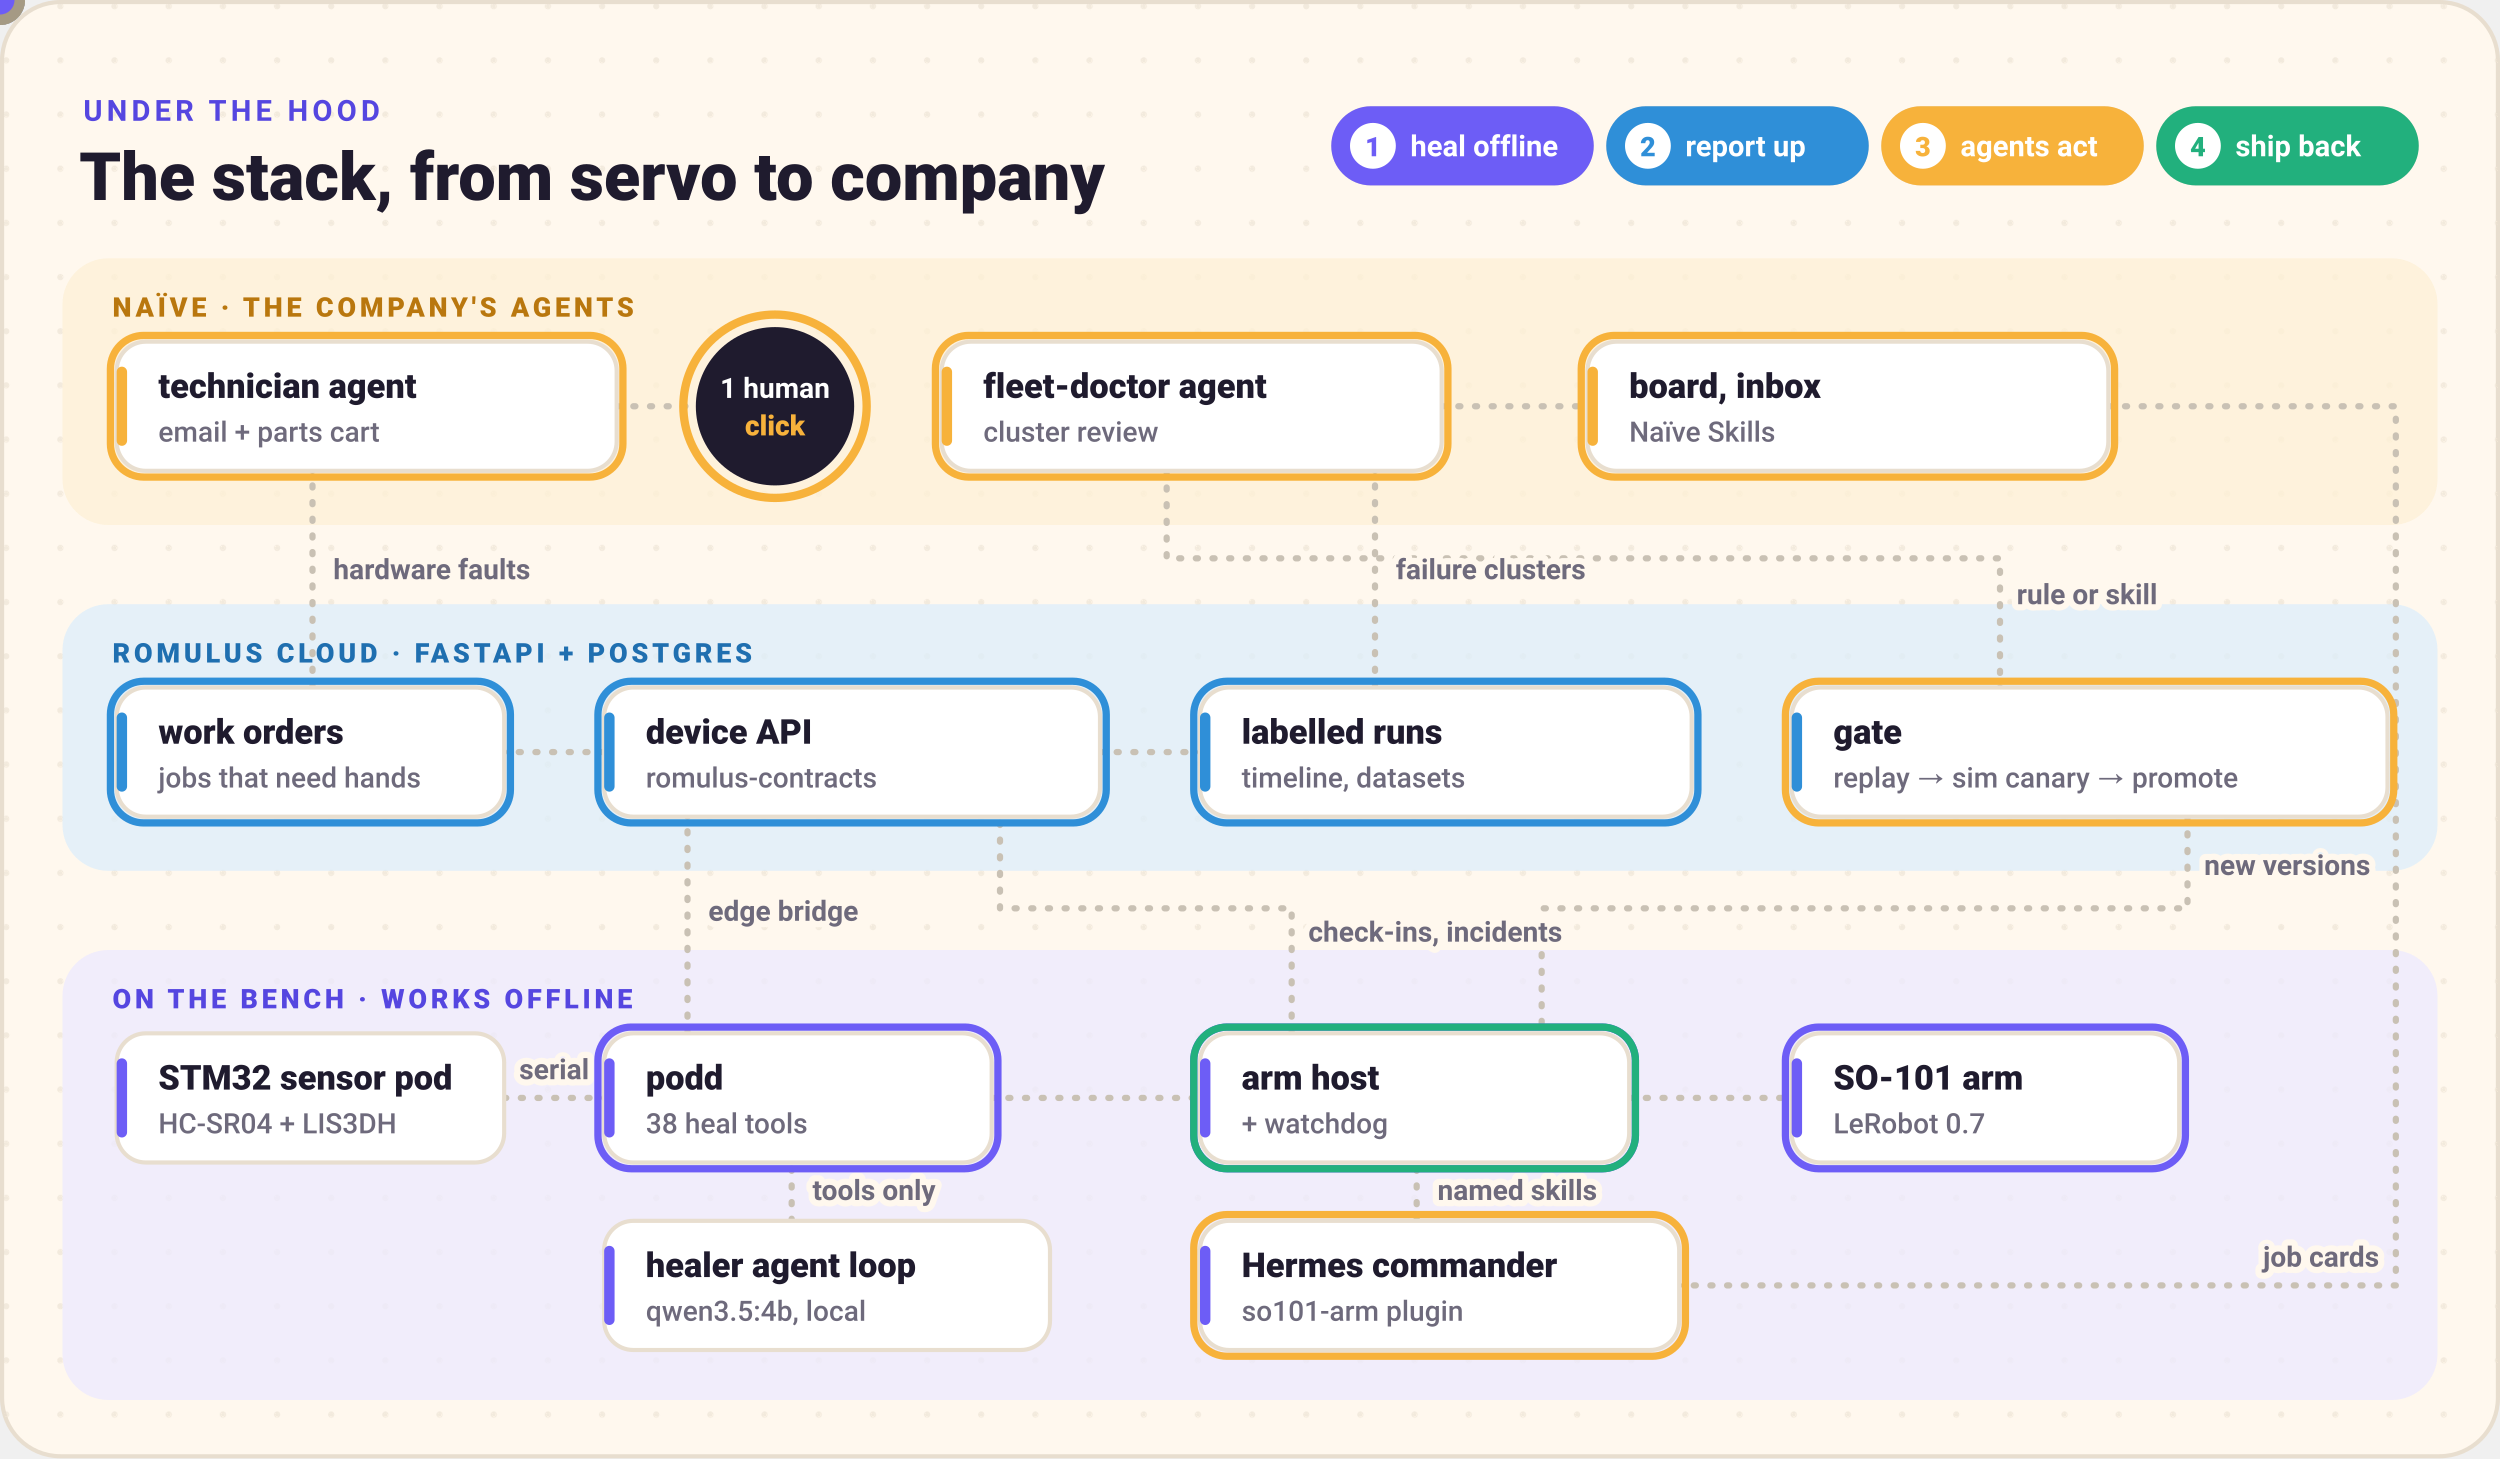
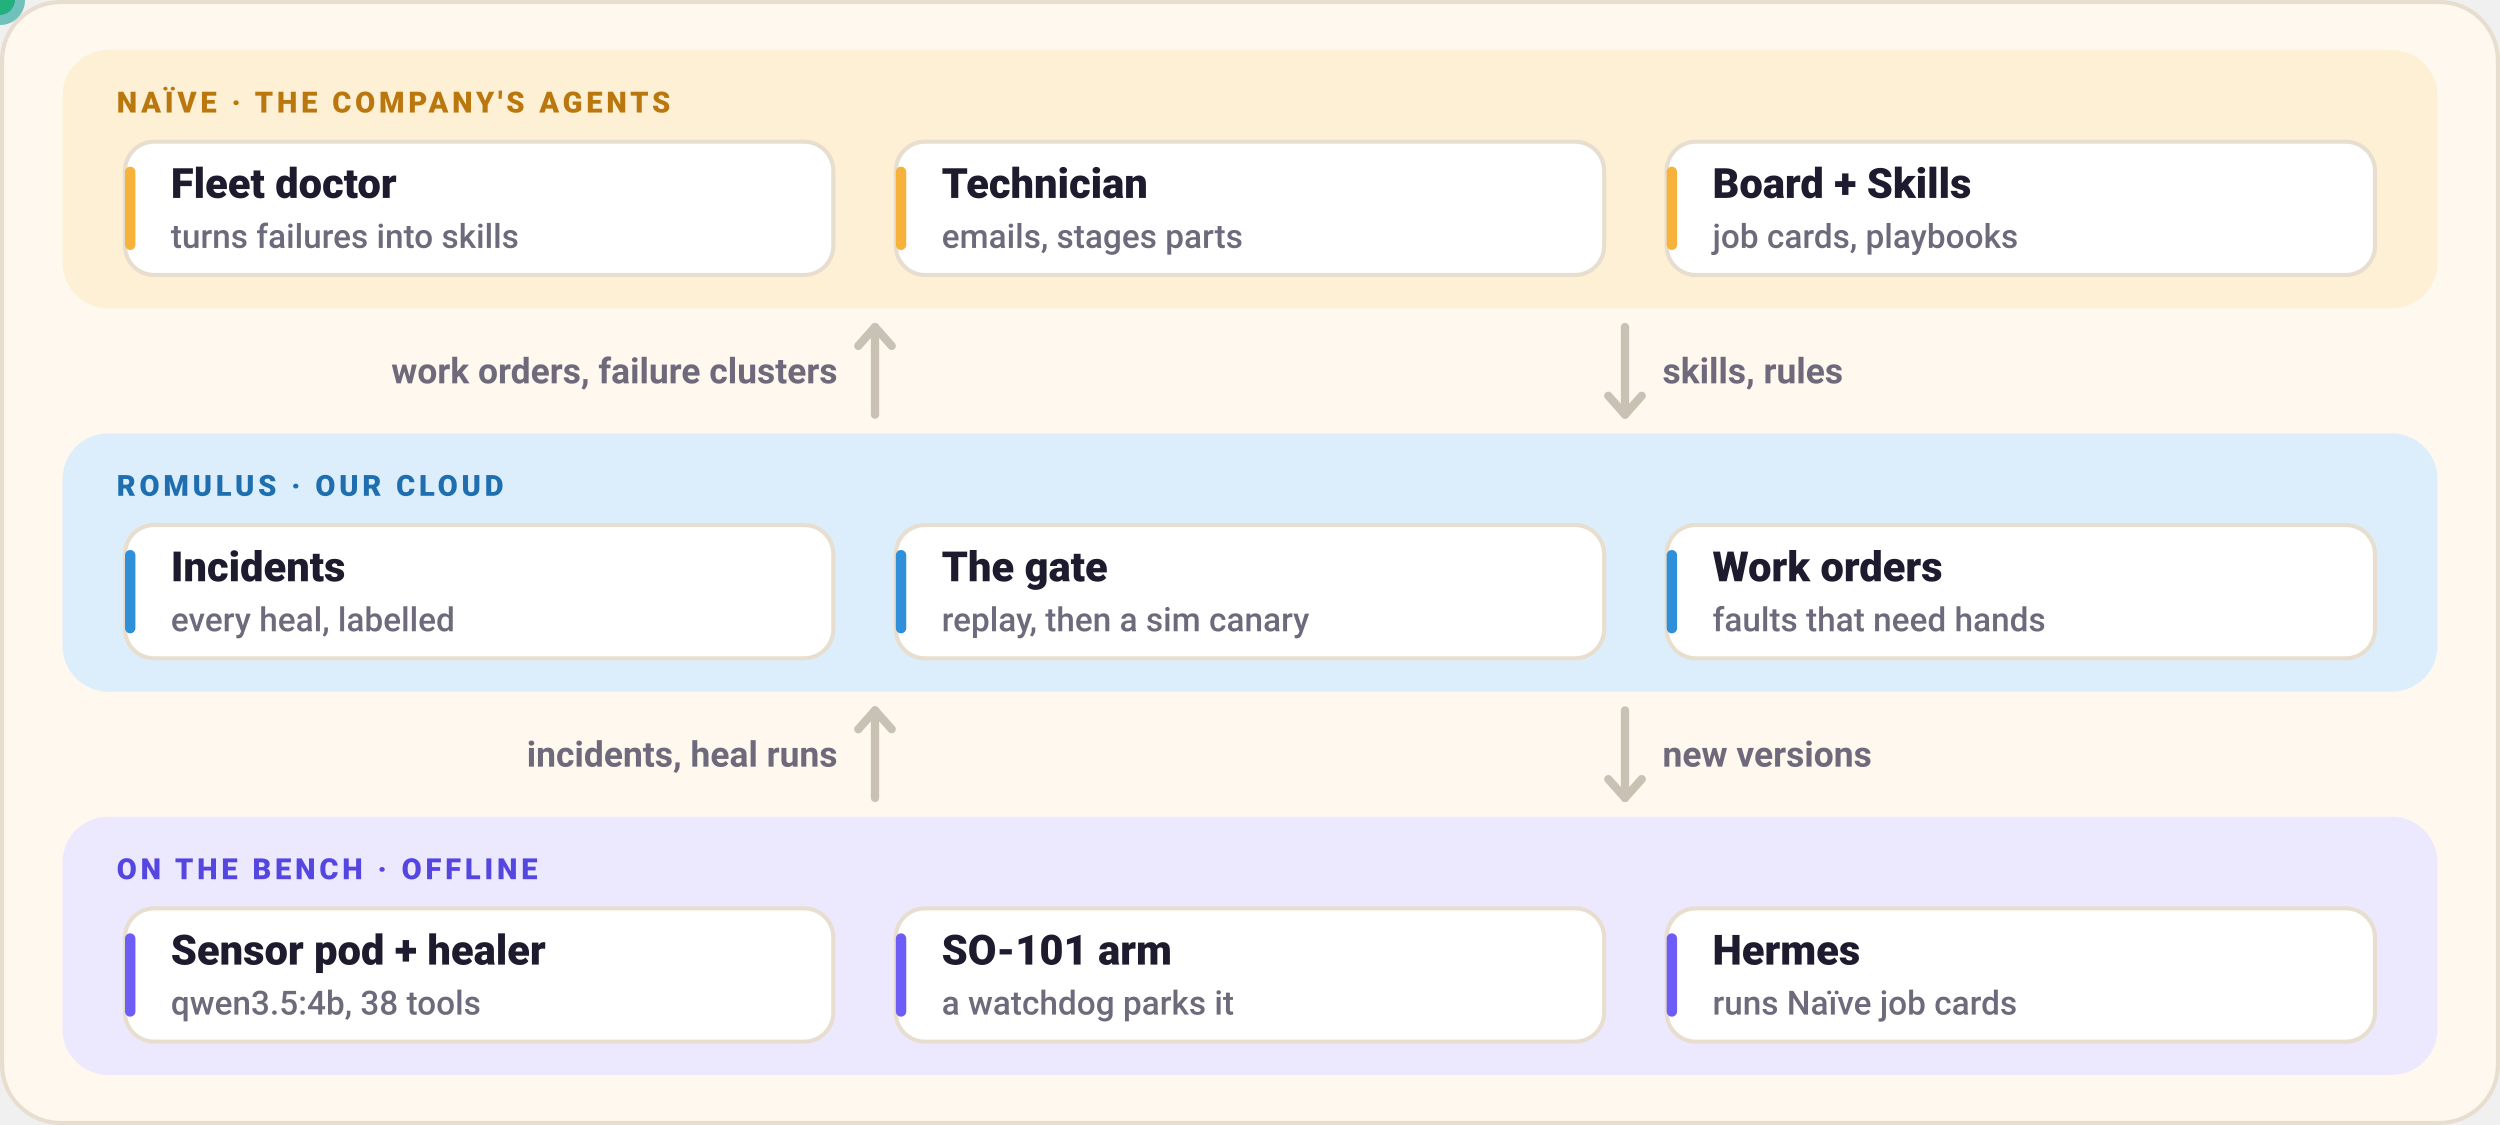
- <svg xmlns="http://www.w3.org/2000/svg" viewBox="0 0 1200 700" width="1200" height="700" role="img" aria-labelledby="tt dd">
+ <svg xmlns="http://www.w3.org/2000/svg" viewBox="0 0 1200 540" width="1200" height="540" role="img" aria-labelledby="tt dd">
  <style>
.t{font-family:-apple-system,BlinkMacSystemFont,"Segoe UI",Roboto,Helvetica,Arial,sans-serif}
.r{font-family:ui-rounded,"SF Pro Rounded",-apple-system,BlinkMacSystemFont,"Segoe UI",Roboto,Helvetica,Arial,sans-serif}
- .m{font-family:ui-monospace,SFMono-Regular,"SF Mono",Menlo,Consolas,"Liberation Mono",monospace}
.fb{transform-box:fill-box;transform-origin:center}
- @keyframes sg0{0.000%{opacity:0;}0.000%{opacity:0;}0.556%{opacity:1;}20.556%{opacity:1;}22.556%{opacity:0;}100.000%{opacity:0;}}
- .sg0{animation:sg0 9.0s linear infinite;}
- @keyframes sg1{0.000%{opacity:0;}18.556%{opacity:0;}20.556%{opacity:1;}36.111%{opacity:1;}38.111%{opacity:0;}100.000%{opacity:0;}}
- .sg1{animation:sg1 9.0s linear infinite;}
- @keyframes sg2{0.000%{opacity:0;}34.667%{opacity:0;}36.667%{opacity:1;}62.778%{opacity:1;}64.778%{opacity:0;}100.000%{opacity:0;}}
- .sg2{animation:sg2 9.0s linear infinite;}
- @keyframes sg3{0.000%{opacity:0;}61.333%{opacity:0;}63.333%{opacity:1;}95.556%{opacity:1;}97.556%{opacity:0;}100.000%{opacity:0;}}
- .sg3{animation:sg3 9.0s linear infinite;}
- @keyframes hl0{0.000%{opacity:0;}5.556%{opacity:0;}6.444%{opacity:1;}12.000%{opacity:1;}18.667%{opacity:0;}100.000%{opacity:0;}}
- .hl0{animation:hl0 9.0s linear infinite;}
- @keyframes hl1{0.000%{opacity:0;}16.667%{opacity:0;}17.556%{opacity:1;}24.222%{opacity:0;}94.444%{opacity:0;}95.333%{opacity:1;}100.000%{opacity:0;}100.000%{opacity:0;}}
- .hl1{animation:hl1 9.0s linear infinite;}
- @keyframes hl2{0.000%{opacity:0;}20.000%{opacity:0;}20.889%{opacity:1;}27.556%{opacity:0;}100.000%{opacity:0;}}
- .hl2{animation:hl2 9.0s linear infinite;}
- @keyframes hl3{0.000%{opacity:0;}27.778%{opacity:0;}28.667%{opacity:1;}32.000%{opacity:1;}38.667%{opacity:0;}100.000%{opacity:0;}}
- .hl3{animation:hl3 9.0s linear infinite;}
- @keyframes hl4{0.000%{opacity:0;}35.556%{opacity:0;}36.444%{opacity:1;}43.111%{opacity:0;}100.000%{opacity:0;}}
- .hl4{animation:hl4 9.0s linear infinite;}
- @keyframes hl5{0.000%{opacity:0;}35.556%{opacity:0;}36.444%{opacity:1;}43.111%{opacity:0;}100.000%{opacity:0;}}
- .hl5{animation:hl5 9.0s linear infinite;}
- @keyframes hl6{0.000%{opacity:0;}43.333%{opacity:0;}44.222%{opacity:1;}50.889%{opacity:0;}100.000%{opacity:0;}}
- .hl6{animation:hl6 9.0s linear infinite;}
- @keyframes hl7{0.000%{opacity:0;}47.778%{opacity:0;}48.667%{opacity:1;}55.333%{opacity:0;}100.000%{opacity:0;}}
- .hl7{animation:hl7 9.0s linear infinite;}
- @keyframes hl8{0.000%{opacity:0;}43.333%{opacity:0;}44.222%{opacity:1;}50.889%{opacity:0;}100.000%{opacity:0;}}
- .hl8{animation:hl8 9.0s linear infinite;}
- @keyframes hl9{0.000%{opacity:0;}50.000%{opacity:0;}50.889%{opacity:1;}57.556%{opacity:0;}100.000%{opacity:0;}}
- .hl9{animation:hl9 9.0s linear infinite;}
- @keyframes hl10{0.000%{opacity:0;}62.222%{opacity:0;}63.111%{opacity:1;}69.778%{opacity:0;}100.000%{opacity:0;}}
- .hl10{animation:hl10 9.0s linear infinite;}
- @keyframes hl11{0.000%{opacity:0;}76.667%{opacity:0;}77.556%{opacity:1;}84.222%{opacity:0;}100.000%{opacity:0;}}
- .hl11{animation:hl11 9.0s linear infinite;}
- @keyframes hl12{0.000%{opacity:0;}88.889%{opacity:0;}89.778%{opacity:1;}96.444%{opacity:0;}100.000%{opacity:0;}}
- .hl12{animation:hl12 9.0s linear infinite;}
- @keyframes f0{0.000%{opacity:0;transform:translate(242px,527px);}0.000%{opacity:0;transform:translate(242px,527px);}0.889%{opacity:1;transform:translate(242px,527px);}5.556%{opacity:1;transform:translate(290px,527px);}7.222%{opacity:0;transform:translate(290px,527px);}100.000%{opacity:0;transform:translate(290px,527px);}}
- .f0{animation:f0 9.0s linear infinite;}
- @keyframes f1{0.000%{opacity:0;transform:translate(380px,586px);}4.444%{opacity:0;transform:translate(380px,586px);}5.333%{opacity:1;transform:translate(380px,586px);}11.111%{opacity:1;transform:translate(380px,558px);}12.778%{opacity:0;transform:translate(380px,558px);}100.000%{opacity:0;transform:translate(380px,558px);}}
- .f1{animation:f1 9.0s linear infinite;}
- @keyframes f2{0.000%{opacity:0;transform:translate(476px,527px);}10.000%{opacity:0;transform:translate(476px,527px);}10.889%{opacity:1;transform:translate(476px,527px);}16.667%{opacity:1;transform:translate(576px,527px);}18.333%{opacity:0;transform:translate(576px,527px);}100.000%{opacity:0;transform:translate(576px,527px);}}
- .f2{animation:f2 9.0s linear infinite;}
- @keyframes f3{0.000%{opacity:0;transform:translate(782px,527px);}15.556%{opacity:0;transform:translate(782px,527px);}16.444%{opacity:1;transform:translate(782px,527px);}20.000%{opacity:1;transform:translate(860px,527px);}21.667%{opacity:0;transform:translate(860px,527px);}100.000%{opacity:0;transform:translate(860px,527px);}}
- .f3{animation:f3 9.0s linear infinite;}
- @keyframes f4{0.000%{opacity:0;transform:translate(330px,496px);}20.000%{opacity:0;transform:translate(330px,496px);}20.889%{opacity:1;transform:translate(330px,496px);}27.778%{opacity:1;transform:translate(330px,392px);}29.444%{opacity:0;transform:translate(330px,392px);}100.000%{opacity:0;transform:translate(330px,392px);}}
- .f4{animation:f4 9.0s linear infinite;}
- @keyframes f5{0.000%{opacity:0;transform:translate(620px,496px);}21.111%{opacity:0;transform:translate(620px,496px);}22.000%{opacity:1;transform:translate(620px,496px);}24.240%{opacity:1;transform:translate(620px,436px);}29.468%{opacity:1;transform:translate(480px,436px);}31.111%{opacity:1;transform:translate(480px,392px);}32.778%{opacity:0;transform:translate(480px,392px);}100.000%{opacity:0;transform:translate(480px,392px);}}
- .f5{animation:f5 9.0s linear infinite;}
- @keyframes f6{0.000%{opacity:0;transform:translate(528px,361px);}31.111%{opacity:0;transform:translate(528px,361px);}32.000%{opacity:1;transform:translate(528px,361px);}35.556%{opacity:1;transform:translate(576px,361px);}37.222%{opacity:0;transform:translate(576px,361px);}100.000%{opacity:0;transform:translate(576px,361px);}}
- .f6{animation:f6 9.0s linear infinite;}
- @keyframes f7{0.000%{opacity:0;transform:translate(290px,361px);}31.111%{opacity:0;transform:translate(290px,361px);}32.000%{opacity:1;transform:translate(290px,361px);}35.556%{opacity:1;transform:translate(242px,361px);}37.222%{opacity:0;transform:translate(242px,361px);}100.000%{opacity:0;transform:translate(242px,361px);}}
- .f7{animation:f7 9.0s linear infinite;}
- @keyframes f8{0.000%{opacity:0;transform:translate(150px,330px);}36.667%{opacity:0;transform:translate(150px,330px);}37.556%{opacity:1;transform:translate(150px,330px);}43.333%{opacity:1;transform:translate(150px,226px);}45.000%{opacity:0;transform:translate(150px,226px);}100.000%{opacity:0;transform:translate(150px,226px);}}
- .f8{animation:f8 9.0s linear infinite;}
- @keyframes f9{0.000%{opacity:0;transform:translate(296px,195px);}43.333%{opacity:0;transform:translate(296px,195px);}44.222%{opacity:1;transform:translate(296px,195px);}47.778%{opacity:1;transform:translate(334px,195px);}49.444%{opacity:0;transform:translate(334px,195px);}100.000%{opacity:0;transform:translate(334px,195px);}}
- .f9{animation:f9 9.0s linear infinite;}
- @keyframes f10{0.000%{opacity:0;transform:translate(660px,330px);}36.667%{opacity:0;transform:translate(660px,330px);}37.556%{opacity:1;transform:translate(660px,330px);}43.333%{opacity:1;transform:translate(660px,226px);}45.000%{opacity:0;transform:translate(660px,226px);}100.000%{opacity:0;transform:translate(660px,226px);}}
- .f10{animation:f10 9.0s linear infinite;}
- @keyframes f11{0.000%{opacity:0;transform:translate(692px,195px);}45.556%{opacity:0;transform:translate(692px,195px);}46.444%{opacity:1;transform:translate(692px,195px);}50.000%{opacity:1;transform:translate(762px,195px);}51.667%{opacity:0;transform:translate(762px,195px);}100.000%{opacity:0;transform:translate(762px,195px);}}
- .f11{animation:f11 9.0s linear infinite;}
- @keyframes f12{0.000%{opacity:0;transform:translate(560px,226px);}48.889%{opacity:0;transform:translate(560px,226px);}49.778%{opacity:1;transform:translate(560px,226px);}50.815%{opacity:1;transform:translate(560px,268px);}60.691%{opacity:1;transform:translate(960px,268px);}62.222%{opacity:1;transform:translate(960px,330px);}63.889%{opacity:0;transform:translate(960px,330px);}100.000%{opacity:0;transform:translate(960px,330px);}}
- .f12{animation:f12 9.0s linear infinite;}
- @keyframes f13{0.000%{opacity:0;transform:translate(1050px,392px);}63.333%{opacity:0;transform:translate(1050px,392px);}64.222%{opacity:1;transform:translate(1050px,392px);}65.545%{opacity:1;transform:translate(1050px,436px);}74.863%{opacity:1;transform:translate(740px,436px);}76.667%{opacity:1;transform:translate(740px,496px);}78.333%{opacity:0;transform:translate(740px,496px);}100.000%{opacity:0;transform:translate(740px,496px);}}
- .f13{animation:f13 9.0s linear infinite;}
- @keyframes f14{0.000%{opacity:0;transform:translate(1012px,195px);}71.111%{opacity:0;transform:translate(1012px,195px);}72.000%{opacity:1;transform:translate(1012px,195px);}74.578%{opacity:1;transform:translate(1150px,195px);}82.462%{opacity:1;transform:translate(1150px,617px);}88.889%{opacity:1;transform:translate(806px,617px);}90.556%{opacity:0;transform:translate(806px,617px);}100.000%{opacity:0;transform:translate(806px,617px);}}
- .f14{animation:f14 9.0s linear infinite;}
- @keyframes f15{0.000%{opacity:0;transform:translate(680px,586px);}88.889%{opacity:0;transform:translate(680px,586px);}89.778%{opacity:1;transform:translate(680px,586px);}94.444%{opacity:1;transform:translate(680px,558px);}96.111%{opacity:0;transform:translate(680px,558px);}100.000%{opacity:0;transform:translate(680px,558px);}}
- .f15{animation:f15 9.0s linear infinite;}
- @media (prefers-reduced-motion:reduce){*{animation-delay:-6.0s!important;animation-play-state:paused!important}}
+ @keyframes d0{0.000%{opacity:0;transform:translate(420px,384px)}3.750%{opacity:0;transform:translate(420px,384px)}5.000%{opacity:1;transform:translate(420px,384px)}12.500%{opacity:1;transform:translate(420px,340px)}15.000%{opacity:0;transform:translate(420px,340px)}100.000%{opacity:0;transform:translate(420px,340px)}}
+ .d0{animation:d0 8.0s ease-in-out infinite}
+ @keyframes d1{0.000%{opacity:0;transform:translate(420px,200px)}16.250%{opacity:0;transform:translate(420px,200px)}17.500%{opacity:1;transform:translate(420px,200px)}25.000%{opacity:1;transform:translate(420px,156px)}27.500%{opacity:0;transform:translate(420px,156px)}100.000%{opacity:0;transform:translate(420px,156px)}}
+ .d1{animation:d1 8.0s ease-in-out infinite}
+ @keyframes d2{0.000%{opacity:0;transform:translate(780px,156px)}41.250%{opacity:0;transform:translate(780px,156px)}42.500%{opacity:1;transform:translate(780px,156px)}50.000%{opacity:1;transform:translate(780px,200px)}52.500%{opacity:0;transform:translate(780px,200px)}100.000%{opacity:0;transform:translate(780px,200px)}}
+ .d2{animation:d2 8.0s ease-in-out infinite}
+ @keyframes d3{0.000%{opacity:0;transform:translate(780px,340px)}53.750%{opacity:0;transform:translate(780px,340px)}55.000%{opacity:1;transform:translate(780px,340px)}62.500%{opacity:1;transform:translate(780px,384px)}65.000%{opacity:0;transform:translate(780px,384px)}100.000%{opacity:0;transform:translate(780px,384px)}}
+ .d3{animation:d3 8.0s ease-in-out infinite}
+ @media (prefers-reduced-motion:reduce){*{animation-delay:-4.6s!important;animation-play-state:paused!important}}
</style>
-   <defs>
-     <pattern id="dots" width="26" height="26" patternUnits="userSpaceOnUse">
-       <circle cx="3" cy="3" r="1.5" fill="#E8DECF" />
-     </pattern>
-   </defs>
-   <rect x="1" y="1" width="1198" height="698" rx="28" fill="#FFF8EE" stroke="#E8DECF" stroke-width="2" />
-   <rect x="1" y="1" width="1198" height="698" rx="28" fill="url(#dots)" opacity=".55" />
-   <text x="40" y="58" class="t" font-size="14" font-weight="750" fill="#5546E0" text-anchor="start" letter-spacing="2">UNDER THE HOOD</text>
-   <text x="38" y="96" class="r" font-size="32" font-weight="800" fill="#1F1B2E" text-anchor="start">The stack, from servo to company</text>
-   <rect x="640" y="52" width="124" height="36" rx="18" fill="#FFFFFF" stroke="#E8DECF" stroke-width="2" />
-   <circle cx="659" cy="70" r="11" fill="#E8DECF" />
-   <text x="659" y="75" class="t" font-size="13" font-weight="800" fill="#6E6A7C" text-anchor="middle">1</text>
-   <text x="677" y="75" class="t" font-size="14" font-weight="750" fill="#6E6A7C" text-anchor="start">heal offline</text>
-   <g class="sg0">
-     <rect x="640" y="52" width="124" height="36" rx="18" fill="#6D5DF6" stroke="#6D5DF6" stroke-width="2" />
-     <circle cx="659" cy="70" r="11" fill="#FFFFFF" />
-     <text x="659" y="75" class="t" font-size="13" font-weight="800" fill="#6D5DF6" text-anchor="middle">1</text>
-     <text x="677" y="75" class="t" font-size="14" font-weight="750" fill="#FFFFFF" text-anchor="start">heal offline</text>
-   </g>
-   <rect x="772" y="52" width="124" height="36" rx="18" fill="#FFFFFF" stroke="#E8DECF" stroke-width="2" />
-   <circle cx="791" cy="70" r="11" fill="#E8DECF" />
-   <text x="791" y="75" class="t" font-size="13" font-weight="800" fill="#6E6A7C" text-anchor="middle">2</text>
-   <text x="809" y="75" class="t" font-size="14" font-weight="750" fill="#6E6A7C" text-anchor="start">report up</text>
-   <g class="sg1">
-     <rect x="772" y="52" width="124" height="36" rx="18" fill="#2F8FD8" stroke="#2F8FD8" stroke-width="2" />
-     <circle cx="791" cy="70" r="11" fill="#FFFFFF" />
-     <text x="791" y="75" class="t" font-size="13" font-weight="800" fill="#2F8FD8" text-anchor="middle">2</text>
-     <text x="809" y="75" class="t" font-size="14" font-weight="750" fill="#FFFFFF" text-anchor="start">report up</text>
-   </g>
-   <rect x="904" y="52" width="124" height="36" rx="18" fill="#FFFFFF" stroke="#E8DECF" stroke-width="2" />
-   <circle cx="923" cy="70" r="11" fill="#E8DECF" />
-   <text x="923" y="75" class="t" font-size="13" font-weight="800" fill="#6E6A7C" text-anchor="middle">3</text>
-   <text x="941" y="75" class="t" font-size="14" font-weight="750" fill="#6E6A7C" text-anchor="start">agents act</text>
-   <g class="sg2">
-     <rect x="904" y="52" width="124" height="36" rx="18" fill="#F7B23B" stroke="#F7B23B" stroke-width="2" />
-     <circle cx="923" cy="70" r="11" fill="#FFFFFF" />
-     <text x="923" y="75" class="t" font-size="13" font-weight="800" fill="#F7B23B" text-anchor="middle">3</text>
-     <text x="941" y="75" class="t" font-size="14" font-weight="750" fill="#FFFFFF" text-anchor="start">agents act</text>
-   </g>
-   <rect x="1036" y="52" width="124" height="36" rx="18" fill="#FFFFFF" stroke="#E8DECF" stroke-width="2" />
-   <circle cx="1055" cy="70" r="11" fill="#E8DECF" />
-   <text x="1055" y="75" class="t" font-size="13" font-weight="800" fill="#6E6A7C" text-anchor="middle">4</text>
-   <text x="1073" y="75" class="t" font-size="14" font-weight="750" fill="#6E6A7C" text-anchor="start">ship back</text>
-   <g class="sg3">
-     <rect x="1036" y="52" width="124" height="36" rx="18" fill="#22B07D" stroke="#22B07D" stroke-width="2" />
-     <circle cx="1055" cy="70" r="11" fill="#FFFFFF" />
-     <text x="1055" y="75" class="t" font-size="13" font-weight="800" fill="#22B07D" text-anchor="middle">4</text>
-     <text x="1073" y="75" class="t" font-size="14" font-weight="750" fill="#FFFFFF" text-anchor="start">ship back</text>
-   </g>
-   <rect x="30" y="124" width="1140" height="128" rx="22" fill="#FDF0D5" opacity=".75" />
-   <text x="54" y="152" class="t" font-size="13" font-weight="800" fill="#B9770E" text-anchor="start" letter-spacing="1.8">NAÏVE · THE COMPANY'S AGENTS</text>
-   <rect x="30" y="290" width="1140" height="128" rx="22" fill="#DCEEFB" opacity=".75" />
-   <text x="54" y="318" class="t" font-size="13" font-weight="800" fill="#1F6FB0" text-anchor="start" letter-spacing="1.8">ROMULUS CLOUD · FASTAPI + POSTGRES</text>
-   <rect x="30" y="456" width="1140" height="216" rx="22" fill="#ECE9FF" opacity=".75" />
-   <text x="54" y="484" class="t" font-size="13" font-weight="800" fill="#5546E0" text-anchor="start" letter-spacing="1.8">ON THE BENCH · WORKS OFFLINE</text>
-   <path d="M680 586 L680 558" fill="none" stroke="#C9C1B4" stroke-width="3" stroke-dasharray="1 7" stroke-linecap="round" stroke-linejoin="round" />
-   <path d="M1012 195 L1150 195 L1150 617 L806 617" fill="none" stroke="#C9C1B4" stroke-width="3" stroke-dasharray="1 7" stroke-linecap="round" stroke-linejoin="round" />
-   <path d="M1050 392 L1050 436 L740 436 L740 496" fill="none" stroke="#C9C1B4" stroke-width="3" stroke-dasharray="1 7" stroke-linecap="round" stroke-linejoin="round" />
-   <path d="M560 226 L560 268 L960 268 L960 330" fill="none" stroke="#C9C1B4" stroke-width="3" stroke-dasharray="1 7" stroke-linecap="round" stroke-linejoin="round" />
-   <path d="M692 195 L762 195" fill="none" stroke="#C9C1B4" stroke-width="3" stroke-dasharray="1 7" stroke-linecap="round" stroke-linejoin="round" />
-   <path d="M660 330 L660 226" fill="none" stroke="#C9C1B4" stroke-width="3" stroke-dasharray="1 7" stroke-linecap="round" stroke-linejoin="round" />
-   <path d="M296 195 L334 195" fill="none" stroke="#C9C1B4" stroke-width="3" stroke-dasharray="1 7" stroke-linecap="round" stroke-linejoin="round" />
-   <path d="M150 330 L150 226" fill="none" stroke="#C9C1B4" stroke-width="3" stroke-dasharray="1 7" stroke-linecap="round" stroke-linejoin="round" />
-   <path d="M290 361 L242 361" fill="none" stroke="#C9C1B4" stroke-width="3" stroke-dasharray="1 7" stroke-linecap="round" stroke-linejoin="round" />
-   <path d="M528 361 L576 361" fill="none" stroke="#C9C1B4" stroke-width="3" stroke-dasharray="1 7" stroke-linecap="round" stroke-linejoin="round" />
-   <path d="M620 496 L620 436 L480 436 L480 392" fill="none" stroke="#C9C1B4" stroke-width="3" stroke-dasharray="1 7" stroke-linecap="round" stroke-linejoin="round" />
-   <path d="M330 496 L330 392" fill="none" stroke="#C9C1B4" stroke-width="3" stroke-dasharray="1 7" stroke-linecap="round" stroke-linejoin="round" />
-   <path d="M782 527 L860 527" fill="none" stroke="#C9C1B4" stroke-width="3" stroke-dasharray="1 7" stroke-linecap="round" stroke-linejoin="round" />
-   <path d="M476 527 L576 527" fill="none" stroke="#C9C1B4" stroke-width="3" stroke-dasharray="1 7" stroke-linecap="round" stroke-linejoin="round" />
-   <path d="M380 586 L380 558" fill="none" stroke="#C9C1B4" stroke-width="3" stroke-dasharray="1 7" stroke-linecap="round" stroke-linejoin="round" />
-   <path d="M242 527 L290 527" fill="none" stroke="#C9C1B4" stroke-width="3" stroke-dasharray="1 7" stroke-linecap="round" stroke-linejoin="round" />
-   <rect x="56" y="164" width="240" height="62" rx="14" fill="#FFFFFF" stroke="#E8DECF" stroke-width="2" />
-   <rect x="56" y="176" width="5" height="38" rx="2.5" fill="#F7B23B" />
-   <text x="76" y="191" class="r" font-size="16.5" font-weight="800" fill="#1F1B2E" text-anchor="start">technician agent</text>
-   <text x="76" y="212" class="t" font-size="13.5" font-weight="550" fill="#6E6A7C" text-anchor="start">email + parts cart</text>
-   <rect x="452" y="164" width="240" height="62" rx="14" fill="#FFFFFF" stroke="#E8DECF" stroke-width="2" />
-   <rect x="452" y="176" width="5" height="38" rx="2.5" fill="#F7B23B" />
-   <text x="472" y="191" class="r" font-size="16.5" font-weight="800" fill="#1F1B2E" text-anchor="start">fleet-doctor agent</text>
-   <text x="472" y="212" class="t" font-size="13.5" font-weight="550" fill="#6E6A7C" text-anchor="start">cluster review</text>
-   <rect x="762" y="164" width="250" height="62" rx="14" fill="#FFFFFF" stroke="#E8DECF" stroke-width="2" />
-   <rect x="762" y="176" width="5" height="38" rx="2.5" fill="#F7B23B" />
-   <text x="782" y="191" class="r" font-size="16.5" font-weight="800" fill="#1F1B2E" text-anchor="start">board, inbox</text>
-   <text x="782" y="212" class="t" font-size="13.5" font-weight="550" fill="#6E6A7C" text-anchor="start">Naïve Skills</text>
-   <rect x="56" y="330" width="186" height="62" rx="14" fill="#FFFFFF" stroke="#E8DECF" stroke-width="2" />
-   <rect x="56" y="342" width="5" height="38" rx="2.5" fill="#2F8FD8" />
-   <text x="76" y="357" class="r" font-size="16.5" font-weight="800" fill="#1F1B2E" text-anchor="start">work orders</text>
-   <text x="76" y="378" class="t" font-size="13.5" font-weight="550" fill="#6E6A7C" text-anchor="start">jobs that need hands</text>
-   <rect x="290" y="330" width="238" height="62" rx="14" fill="#FFFFFF" stroke="#E8DECF" stroke-width="2" />
-   <rect x="290" y="342" width="5" height="38" rx="2.5" fill="#2F8FD8" />
-   <text x="310" y="357" class="r" font-size="16.5" font-weight="800" fill="#1F1B2E" text-anchor="start">device API</text>
-   <text x="310" y="378" class="t" font-size="13.5" font-weight="550" fill="#6E6A7C" text-anchor="start">romulus-contracts</text>
-   <rect x="576" y="330" width="236" height="62" rx="14" fill="#FFFFFF" stroke="#E8DECF" stroke-width="2" />
-   <rect x="576" y="342" width="5" height="38" rx="2.5" fill="#2F8FD8" />
-   <text x="596" y="357" class="r" font-size="16.5" font-weight="800" fill="#1F1B2E" text-anchor="start">labelled runs</text>
-   <text x="596" y="378" class="t" font-size="13.5" font-weight="550" fill="#6E6A7C" text-anchor="start">timeline, datasets</text>
-   <rect x="860" y="330" width="286" height="62" rx="14" fill="#FFFFFF" stroke="#E8DECF" stroke-width="2" />
-   <rect x="860" y="342" width="5" height="38" rx="2.5" fill="#2F8FD8" />
-   <text x="880" y="357" class="r" font-size="16.5" font-weight="800" fill="#1F1B2E" text-anchor="start">gate</text>
-   <text x="880" y="378" class="t" font-size="13.5" font-weight="550" fill="#6E6A7C" text-anchor="start">replay → sim canary → promote</text>
-   <rect x="56" y="496" width="186" height="62" rx="14" fill="#FFFFFF" stroke="#E8DECF" stroke-width="2" />
-   <rect x="56" y="508" width="5" height="38" rx="2.5" fill="#6D5DF6" />
-   <text x="76" y="523" class="r" font-size="16.5" font-weight="800" fill="#1F1B2E" text-anchor="start">STM32 sensor pod</text>
-   <text x="76" y="544" class="t" font-size="13.5" font-weight="550" fill="#6E6A7C" text-anchor="start">HC-SR04 + LIS3DH</text>
-   <rect x="290" y="496" width="186" height="62" rx="14" fill="#FFFFFF" stroke="#E8DECF" stroke-width="2" />
-   <rect x="290" y="508" width="5" height="38" rx="2.5" fill="#6D5DF6" />
-   <text x="310" y="523" class="r" font-size="16.5" font-weight="800" fill="#1F1B2E" text-anchor="start">podd</text>
-   <text x="310" y="544" class="t" font-size="13.5" font-weight="550" fill="#6E6A7C" text-anchor="start">38 heal tools</text>
-   <rect x="576" y="496" width="206" height="62" rx="14" fill="#FFFFFF" stroke="#E8DECF" stroke-width="2" />
-   <rect x="576" y="508" width="5" height="38" rx="2.5" fill="#6D5DF6" />
-   <text x="596" y="523" class="r" font-size="16.5" font-weight="800" fill="#1F1B2E" text-anchor="start">arm host</text>
-   <text x="596" y="544" class="t" font-size="13.5" font-weight="550" fill="#6E6A7C" text-anchor="start">+ watchdog</text>
-   <rect x="860" y="496" width="186" height="62" rx="14" fill="#FFFFFF" stroke="#E8DECF" stroke-width="2" />
-   <rect x="860" y="508" width="5" height="38" rx="2.5" fill="#6D5DF6" />
-   <text x="880" y="523" class="r" font-size="16.5" font-weight="800" fill="#1F1B2E" text-anchor="start">SO-101 arm</text>
-   <text x="880" y="544" class="t" font-size="13.5" font-weight="550" fill="#6E6A7C" text-anchor="start">LeRobot 0.7</text>
-   <rect x="290" y="586" width="214" height="62" rx="14" fill="#FFFFFF" stroke="#E8DECF" stroke-width="2" />
-   <rect x="290" y="598" width="5" height="38" rx="2.5" fill="#6D5DF6" />
-   <text x="310" y="613" class="r" font-size="16.5" font-weight="800" fill="#1F1B2E" text-anchor="start">healer agent loop</text>
-   <text x="310" y="634" class="t" font-size="13.5" font-weight="550" fill="#6E6A7C" text-anchor="start">qwen3.5:4b, local</text>
-   <rect x="576" y="586" width="230" height="62" rx="14" fill="#FFFFFF" stroke="#E8DECF" stroke-width="2" />
-   <rect x="576" y="598" width="5" height="38" rx="2.5" fill="#6D5DF6" />
-   <text x="596" y="613" class="r" font-size="16.5" font-weight="800" fill="#1F1B2E" text-anchor="start">Hermes commander</text>
-   <text x="596" y="634" class="t" font-size="13.5" font-weight="550" fill="#6E6A7C" text-anchor="start">so101-arm plugin</text>
-   <circle cx="372" cy="195" r="38" fill="#1F1B2E" />
-   <text x="372" y="191" class="t" font-size="13.5" font-weight="750" fill="#FFFFFF" text-anchor="middle">1 human</text>
-   <text x="372" y="209" class="t" font-size="13.5" font-weight="800" fill="#F7B23B" text-anchor="middle">click</text>
-   <text x="266" y="518" class="t" font-size="13.5" font-weight="700" fill="#6E6A7C" text-anchor="middle" paint-order="stroke" stroke="#FFF8EE" stroke-width="6" stroke-linejoin="round">serial</text>
-   <text x="390" y="576" class="t" font-size="13.5" font-weight="700" fill="#6E6A7C" text-anchor="start" paint-order="stroke" stroke="#FFF8EE" stroke-width="6" stroke-linejoin="round">tools only</text>
-   <text x="340" y="442" class="t" font-size="13.5" font-weight="700" fill="#6E6A7C" text-anchor="start" paint-order="stroke" stroke="#FFF8EE" stroke-width="6" stroke-linejoin="round">edge bridge</text>
-   <text x="628" y="452" class="t" font-size="13.5" font-weight="700" fill="#6E6A7C" text-anchor="start" paint-order="stroke" stroke="#FFF8EE" stroke-width="6" stroke-linejoin="round">check-ins, incidents</text>
-   <text x="160" y="278" class="t" font-size="13.5" font-weight="700" fill="#6E6A7C" text-anchor="start" paint-order="stroke" stroke="#FFF8EE" stroke-width="6" stroke-linejoin="round">hardware faults</text>
-   <text x="670" y="278" class="t" font-size="13.5" font-weight="700" fill="#6E6A7C" text-anchor="start" paint-order="stroke" stroke="#FFF8EE" stroke-width="6" stroke-linejoin="round">failure clusters</text>
-   <text x="968" y="290" class="t" font-size="13.5" font-weight="700" fill="#6E6A7C" text-anchor="start" paint-order="stroke" stroke="#FFF8EE" stroke-width="6" stroke-linejoin="round">rule or skill</text>
-   <text x="1058" y="420" class="t" font-size="13.5" font-weight="700" fill="#6E6A7C" text-anchor="start" paint-order="stroke" stroke="#FFF8EE" stroke-width="6" stroke-linejoin="round">new versions</text>
-   <text x="1142" y="608" class="t" font-size="13.5" font-weight="700" fill="#6E6A7C" text-anchor="end" paint-order="stroke" stroke="#FFF8EE" stroke-width="6" stroke-linejoin="round">job cards</text>
-   <text x="690" y="576" class="t" font-size="13.5" font-weight="700" fill="#6E6A7C" text-anchor="start" paint-order="stroke" stroke="#FFF8EE" stroke-width="6" stroke-linejoin="round">named skills</text>
-   <rect class="hl0" x="287" y="493" width="192" height="68" rx="16" fill="none" stroke="#6D5DF6" stroke-width="3.5" />
-   <rect class="hl1" x="573" y="493" width="212" height="68" rx="16" fill="none" stroke="#6D5DF6" stroke-width="3.5" />
-   <rect class="hl2" x="857" y="493" width="192" height="68" rx="16" fill="none" stroke="#6D5DF6" stroke-width="3.5" />
-   <rect class="hl3" x="287" y="327" width="244" height="68" rx="16" fill="none" stroke="#2F8FD8" stroke-width="3.5" />
-   <rect class="hl4" x="573" y="327" width="242" height="68" rx="16" fill="none" stroke="#2F8FD8" stroke-width="3.5" />
-   <rect class="hl5" x="53" y="327" width="192" height="68" rx="16" fill="none" stroke="#2F8FD8" stroke-width="3.5" />
-   <rect class="hl6" x="53" y="161" width="246" height="68" rx="16" fill="none" stroke="#F7B23B" stroke-width="3.5" />
-   <circle class="hl7" cx="372" cy="195" r="44" fill="none" stroke="#F7B23B" stroke-width="4" />
-   <rect class="hl8" x="449" y="161" width="246" height="68" rx="16" fill="none" stroke="#F7B23B" stroke-width="3.5" />
-   <rect class="hl9" x="759" y="161" width="256" height="68" rx="16" fill="none" stroke="#F7B23B" stroke-width="3.5" />
-   <rect class="hl10" x="857" y="327" width="292" height="68" rx="16" fill="none" stroke="#F7B23B" stroke-width="3.5" />
-   <rect class="hl11" x="573" y="493" width="212" height="68" rx="16" fill="none" stroke="#22B07D" stroke-width="3.5" />
-   <rect class="hl12" x="573" y="583" width="236" height="68" rx="16" fill="none" stroke="#F7B23B" stroke-width="3.5" />
-   <g class="f0">
-     <circle r="12" fill="#6D5DF6" opacity=".22" />
-     <circle r="7" fill="#6D5DF6" />
-   </g>
-   <g class="f1">
-     <circle r="12" fill="#6D5DF6" opacity=".22" />
-     <circle r="7" fill="#6D5DF6" />
-   </g>
-   <g class="f2">
-     <circle r="12" fill="#6D5DF6" opacity=".22" />
-     <circle r="7" fill="#6D5DF6" />
-   </g>
-   <g class="f3">
-     <circle r="12" fill="#6D5DF6" opacity=".22" />
-     <circle r="7" fill="#6D5DF6" />
-   </g>
-   <g class="f4">
+   <rect x="1" y="1" width="1198" height="538" rx="28" fill="#FFF8EE" stroke="#E8DECF" stroke-width="2" />
+   <rect x="30" y="24" width="1140" height="124" rx="22" fill="#FDF0D5" />
+   <text x="56" y="54" class="t" font-size="14" font-weight="800" fill="#B9770E" text-anchor="start" letter-spacing="1.8">NAÏVE · THE COMPANY'S AGENTS</text>
+   <rect x="60" y="68" width="340" height="64" rx="14" fill="#FFFFFF" stroke="#E8DECF" stroke-width="2" />
+   <rect x="60" y="80" width="5" height="40" rx="2.5" fill="#F7B23B" />
+   <text x="82" y="95" class="r" font-size="20" font-weight="800" fill="#1F1B2E" text-anchor="start">Fleet doctor</text>
+   <text x="82" y="119" class="t" font-size="16" font-weight="550" fill="#6E6A7C" text-anchor="start">turns failures into skills</text>
+   <rect x="430" y="68" width="340" height="64" rx="14" fill="#FFFFFF" stroke="#E8DECF" stroke-width="2" />
+   <rect x="430" y="80" width="5" height="40" rx="2.5" fill="#F7B23B" />
+   <text x="452" y="95" class="r" font-size="20" font-weight="800" fill="#1F1B2E" text-anchor="start">Technician</text>
+   <text x="452" y="119" class="t" font-size="16" font-weight="550" fill="#6E6A7C" text-anchor="start">emails, stages parts</text>
+   <rect x="800" y="68" width="340" height="64" rx="14" fill="#FFFFFF" stroke="#E8DECF" stroke-width="2" />
+   <rect x="800" y="80" width="5" height="40" rx="2.5" fill="#F7B23B" />
+   <text x="822" y="95" class="r" font-size="20" font-weight="800" fill="#1F1B2E" text-anchor="start">Board + Skills</text>
+   <text x="822" y="119" class="t" font-size="16" font-weight="550" fill="#6E6A7C" text-anchor="start">job cards, playbooks</text>
+   <rect x="30" y="208" width="1140" height="124" rx="22" fill="#DCEEFB" />
+   <text x="56" y="238" class="t" font-size="14" font-weight="800" fill="#1F6FB0" text-anchor="start" letter-spacing="1.8">ROMULUS · OUR CLOUD</text>
+   <rect x="60" y="252" width="340" height="64" rx="14" fill="#FFFFFF" stroke="#E8DECF" stroke-width="2" />
+   <rect x="60" y="264" width="5" height="40" rx="2.5" fill="#2F8FD8" />
+   <text x="82" y="279" class="r" font-size="20" font-weight="800" fill="#1F1B2E" text-anchor="start">Incidents</text>
+   <text x="82" y="303" class="t" font-size="16" font-weight="550" fill="#6E6A7C" text-anchor="start">every heal, labelled</text>
+   <rect x="430" y="252" width="340" height="64" rx="14" fill="#FFFFFF" stroke="#E8DECF" stroke-width="2" />
+   <rect x="430" y="264" width="5" height="40" rx="2.5" fill="#2F8FD8" />
+   <text x="452" y="279" class="r" font-size="20" font-weight="800" fill="#1F1B2E" text-anchor="start">The gate</text>
+   <text x="452" y="303" class="t" font-size="16" font-weight="550" fill="#6E6A7C" text-anchor="start">replay, then a sim canary</text>
+   <rect x="800" y="252" width="340" height="64" rx="14" fill="#FFFFFF" stroke="#E8DECF" stroke-width="2" />
+   <rect x="800" y="264" width="5" height="40" rx="2.5" fill="#2F8FD8" />
+   <text x="822" y="279" class="r" font-size="20" font-weight="800" fill="#1F1B2E" text-anchor="start">Work orders</text>
+   <text x="822" y="303" class="t" font-size="16" font-weight="550" fill="#6E6A7C" text-anchor="start">faults that need hands</text>
+   <rect x="30" y="392" width="1140" height="124" rx="22" fill="#ECE9FF" />
+   <text x="56" y="422" class="t" font-size="14" font-weight="800" fill="#5546E0" text-anchor="start" letter-spacing="1.8">ON THE BENCH · OFFLINE</text>
+   <rect x="60" y="436" width="340" height="64" rx="14" fill="#FFFFFF" stroke="#E8DECF" stroke-width="2" />
+   <rect x="60" y="448" width="5" height="40" rx="2.5" fill="#6D5DF6" />
+   <text x="82" y="463" class="r" font-size="20" font-weight="800" fill="#1F1B2E" text-anchor="start">Sensor pod + healer</text>
+   <text x="82" y="487" class="t" font-size="16" font-weight="550" fill="#6E6A7C" text-anchor="start">qwen3.5:4b, 38 tools</text>
+   <rect x="430" y="436" width="340" height="64" rx="14" fill="#FFFFFF" stroke="#E8DECF" stroke-width="2" />
+   <rect x="430" y="448" width="5" height="40" rx="2.5" fill="#6D5DF6" />
+   <text x="452" y="463" class="r" font-size="20" font-weight="800" fill="#1F1B2E" text-anchor="start">SO-101 arm</text>
+   <text x="452" y="487" class="t" font-size="16" font-weight="550" fill="#6E6A7C" text-anchor="start">a watchdog parks it</text>
+   <rect x="800" y="436" width="340" height="64" rx="14" fill="#FFFFFF" stroke="#E8DECF" stroke-width="2" />
+   <rect x="800" y="448" width="5" height="40" rx="2.5" fill="#6D5DF6" />
+   <text x="822" y="463" class="r" font-size="20" font-weight="800" fill="#1F1B2E" text-anchor="start">Hermes</text>
+   <text x="822" y="487" class="t" font-size="16" font-weight="550" fill="#6E6A7C" text-anchor="start">runs Naïve job cards</text>
+   <path d="M420 199 V157" stroke="#C9C1B4" stroke-width="4" stroke-linecap="round" />
+   <path d="M412 166 L420 157 L428 166" fill="none" stroke="#C9C1B4" stroke-width="4" stroke-linecap="round" stroke-linejoin="round" />
+   <path d="M780 157 V199" stroke="#C9C1B4" stroke-width="4" stroke-linecap="round" />
+   <path d="M772 190 L780 199 L788 190" fill="none" stroke="#C9C1B4" stroke-width="4" stroke-linecap="round" stroke-linejoin="round" />
+   <text x="402" y="184.0" class="t" font-size="17" font-weight="650" fill="#6E6A7C" text-anchor="end">work orders, failure clusters</text>
+   <text x="798" y="184.0" class="t" font-size="17" font-weight="650" fill="#6E6A7C" text-anchor="start">skills, rules</text>
+   <path d="M420 383 V341" stroke="#C9C1B4" stroke-width="4" stroke-linecap="round" />
+   <path d="M412 350 L420 341 L428 350" fill="none" stroke="#C9C1B4" stroke-width="4" stroke-linecap="round" stroke-linejoin="round" />
+   <path d="M780 341 V383" stroke="#C9C1B4" stroke-width="4" stroke-linecap="round" />
+   <path d="M772 374 L780 383 L788 374" fill="none" stroke="#C9C1B4" stroke-width="4" stroke-linecap="round" stroke-linejoin="round" />
+   <text x="402" y="368.0" class="t" font-size="17" font-weight="650" fill="#6E6A7C" text-anchor="end">incidents, heal runs</text>
+   <text x="798" y="368.0" class="t" font-size="17" font-weight="650" fill="#6E6A7C" text-anchor="start">new versions</text>
+   <g class="d0">
    <circle r="12" fill="#2F8FD8" opacity=".22" />
    <circle r="7" fill="#2F8FD8" />
  </g>
-   <g class="f5">
+   <g class="d1">
    <circle r="12" fill="#2F8FD8" opacity=".22" />
    <circle r="7" fill="#2F8FD8" />
  </g>
-   <g class="f6">
-     <circle r="12" fill="#2F8FD8" opacity=".22" />
-     <circle r="7" fill="#2F8FD8" />
-   </g>
-   <g class="f7">
-     <circle r="12" fill="#2F8FD8" opacity=".22" />
-     <circle r="7" fill="#2F8FD8" />
-   </g>
-   <g class="f8">
-     <circle r="12" fill="#F7B23B" opacity=".22" />
-     <circle r="7" fill="#F7B23B" />
-   </g>
-   <g class="f9">
-     <circle r="12" fill="#F7B23B" opacity=".22" />
-     <circle r="7" fill="#F7B23B" />
-   </g>
-   <g class="f10">
-     <circle r="12" fill="#F7B23B" opacity=".22" />
-     <circle r="7" fill="#F7B23B" />
-   </g>
-   <g class="f11">
-     <circle r="12" fill="#F7B23B" opacity=".22" />
-     <circle r="7" fill="#F7B23B" />
-   </g>
-   <g class="f12">
-     <circle r="12" fill="#F7B23B" opacity=".22" />
-     <circle r="7" fill="#F7B23B" />
-   </g>
-   <g class="f13">
+   <g class="d2">
    <circle r="12" fill="#22B07D" opacity=".22" />
    <circle r="7" fill="#22B07D" />
  </g>
-   <g class="f14">
-     <circle r="12" fill="#F7B23B" opacity=".22" />
-     <circle r="7" fill="#F7B23B" />
-   </g>
-   <g class="f15">
-     <circle r="12" fill="#6D5DF6" opacity=".22" />
-     <circle r="7" fill="#6D5DF6" />
+   <g class="d3">
+     <circle r="12" fill="#22B07D" opacity=".22" />
+     <circle r="7" fill="#22B07D" />
  </g>
</svg>
